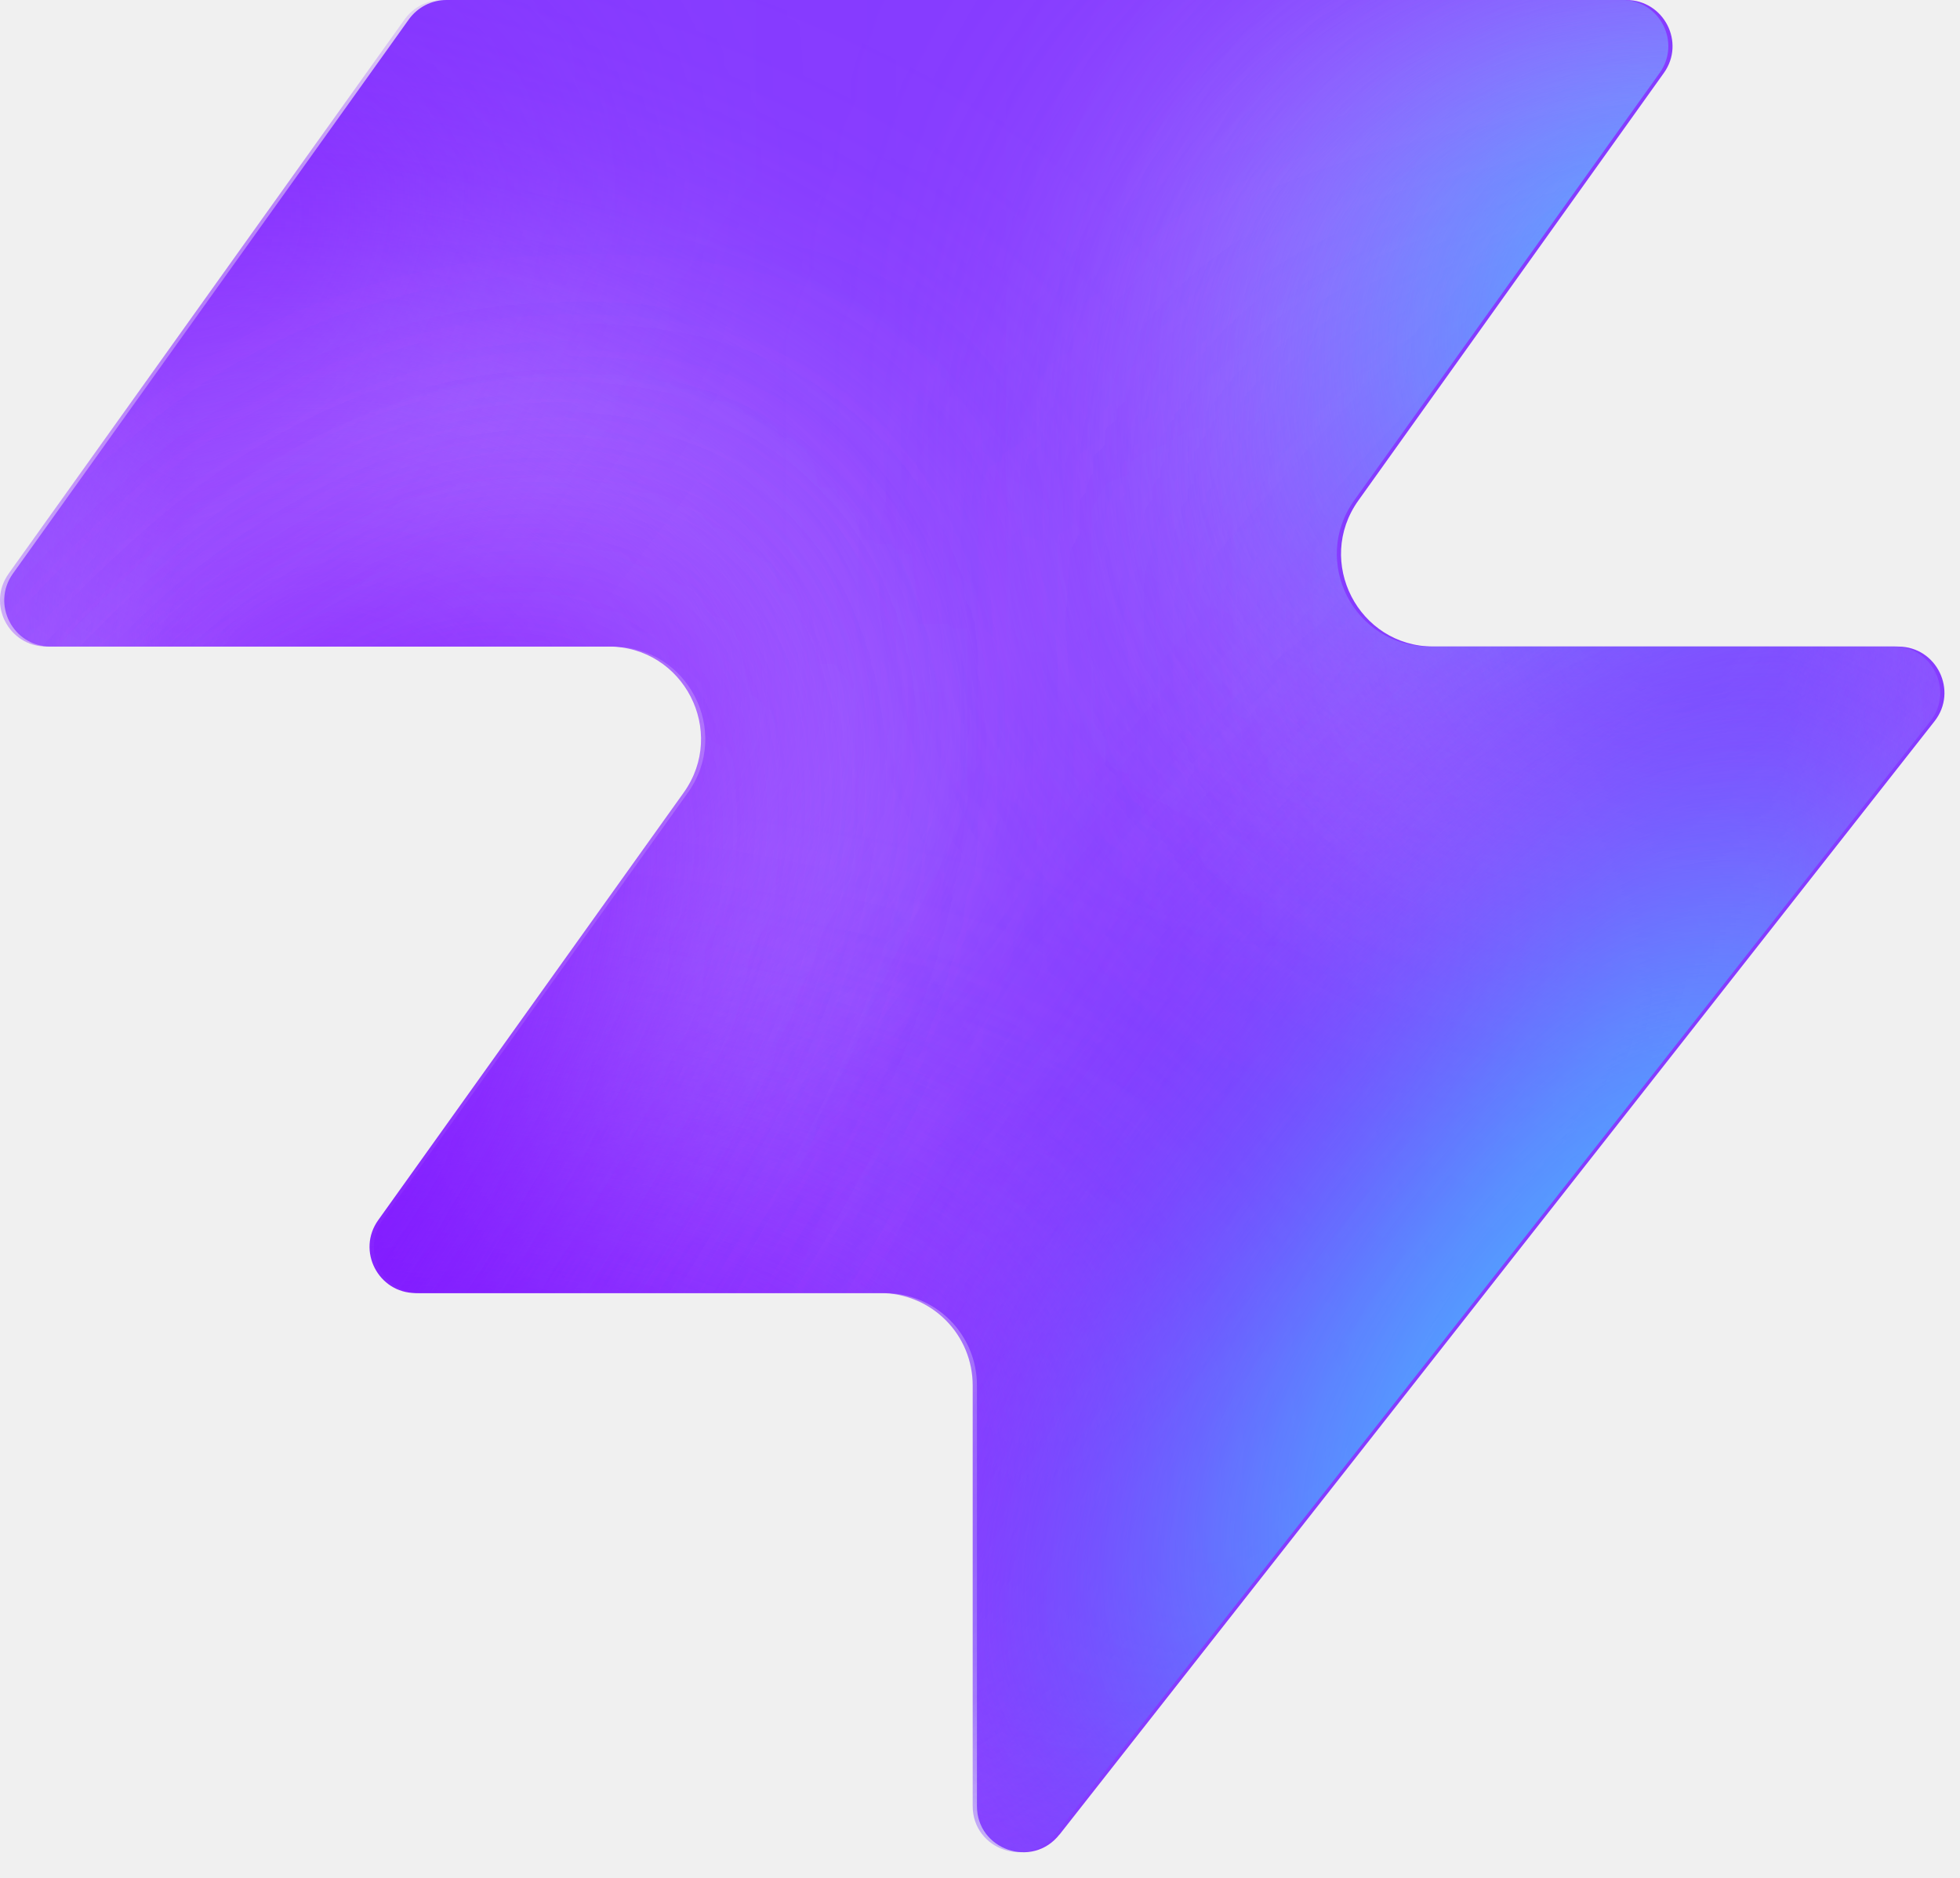
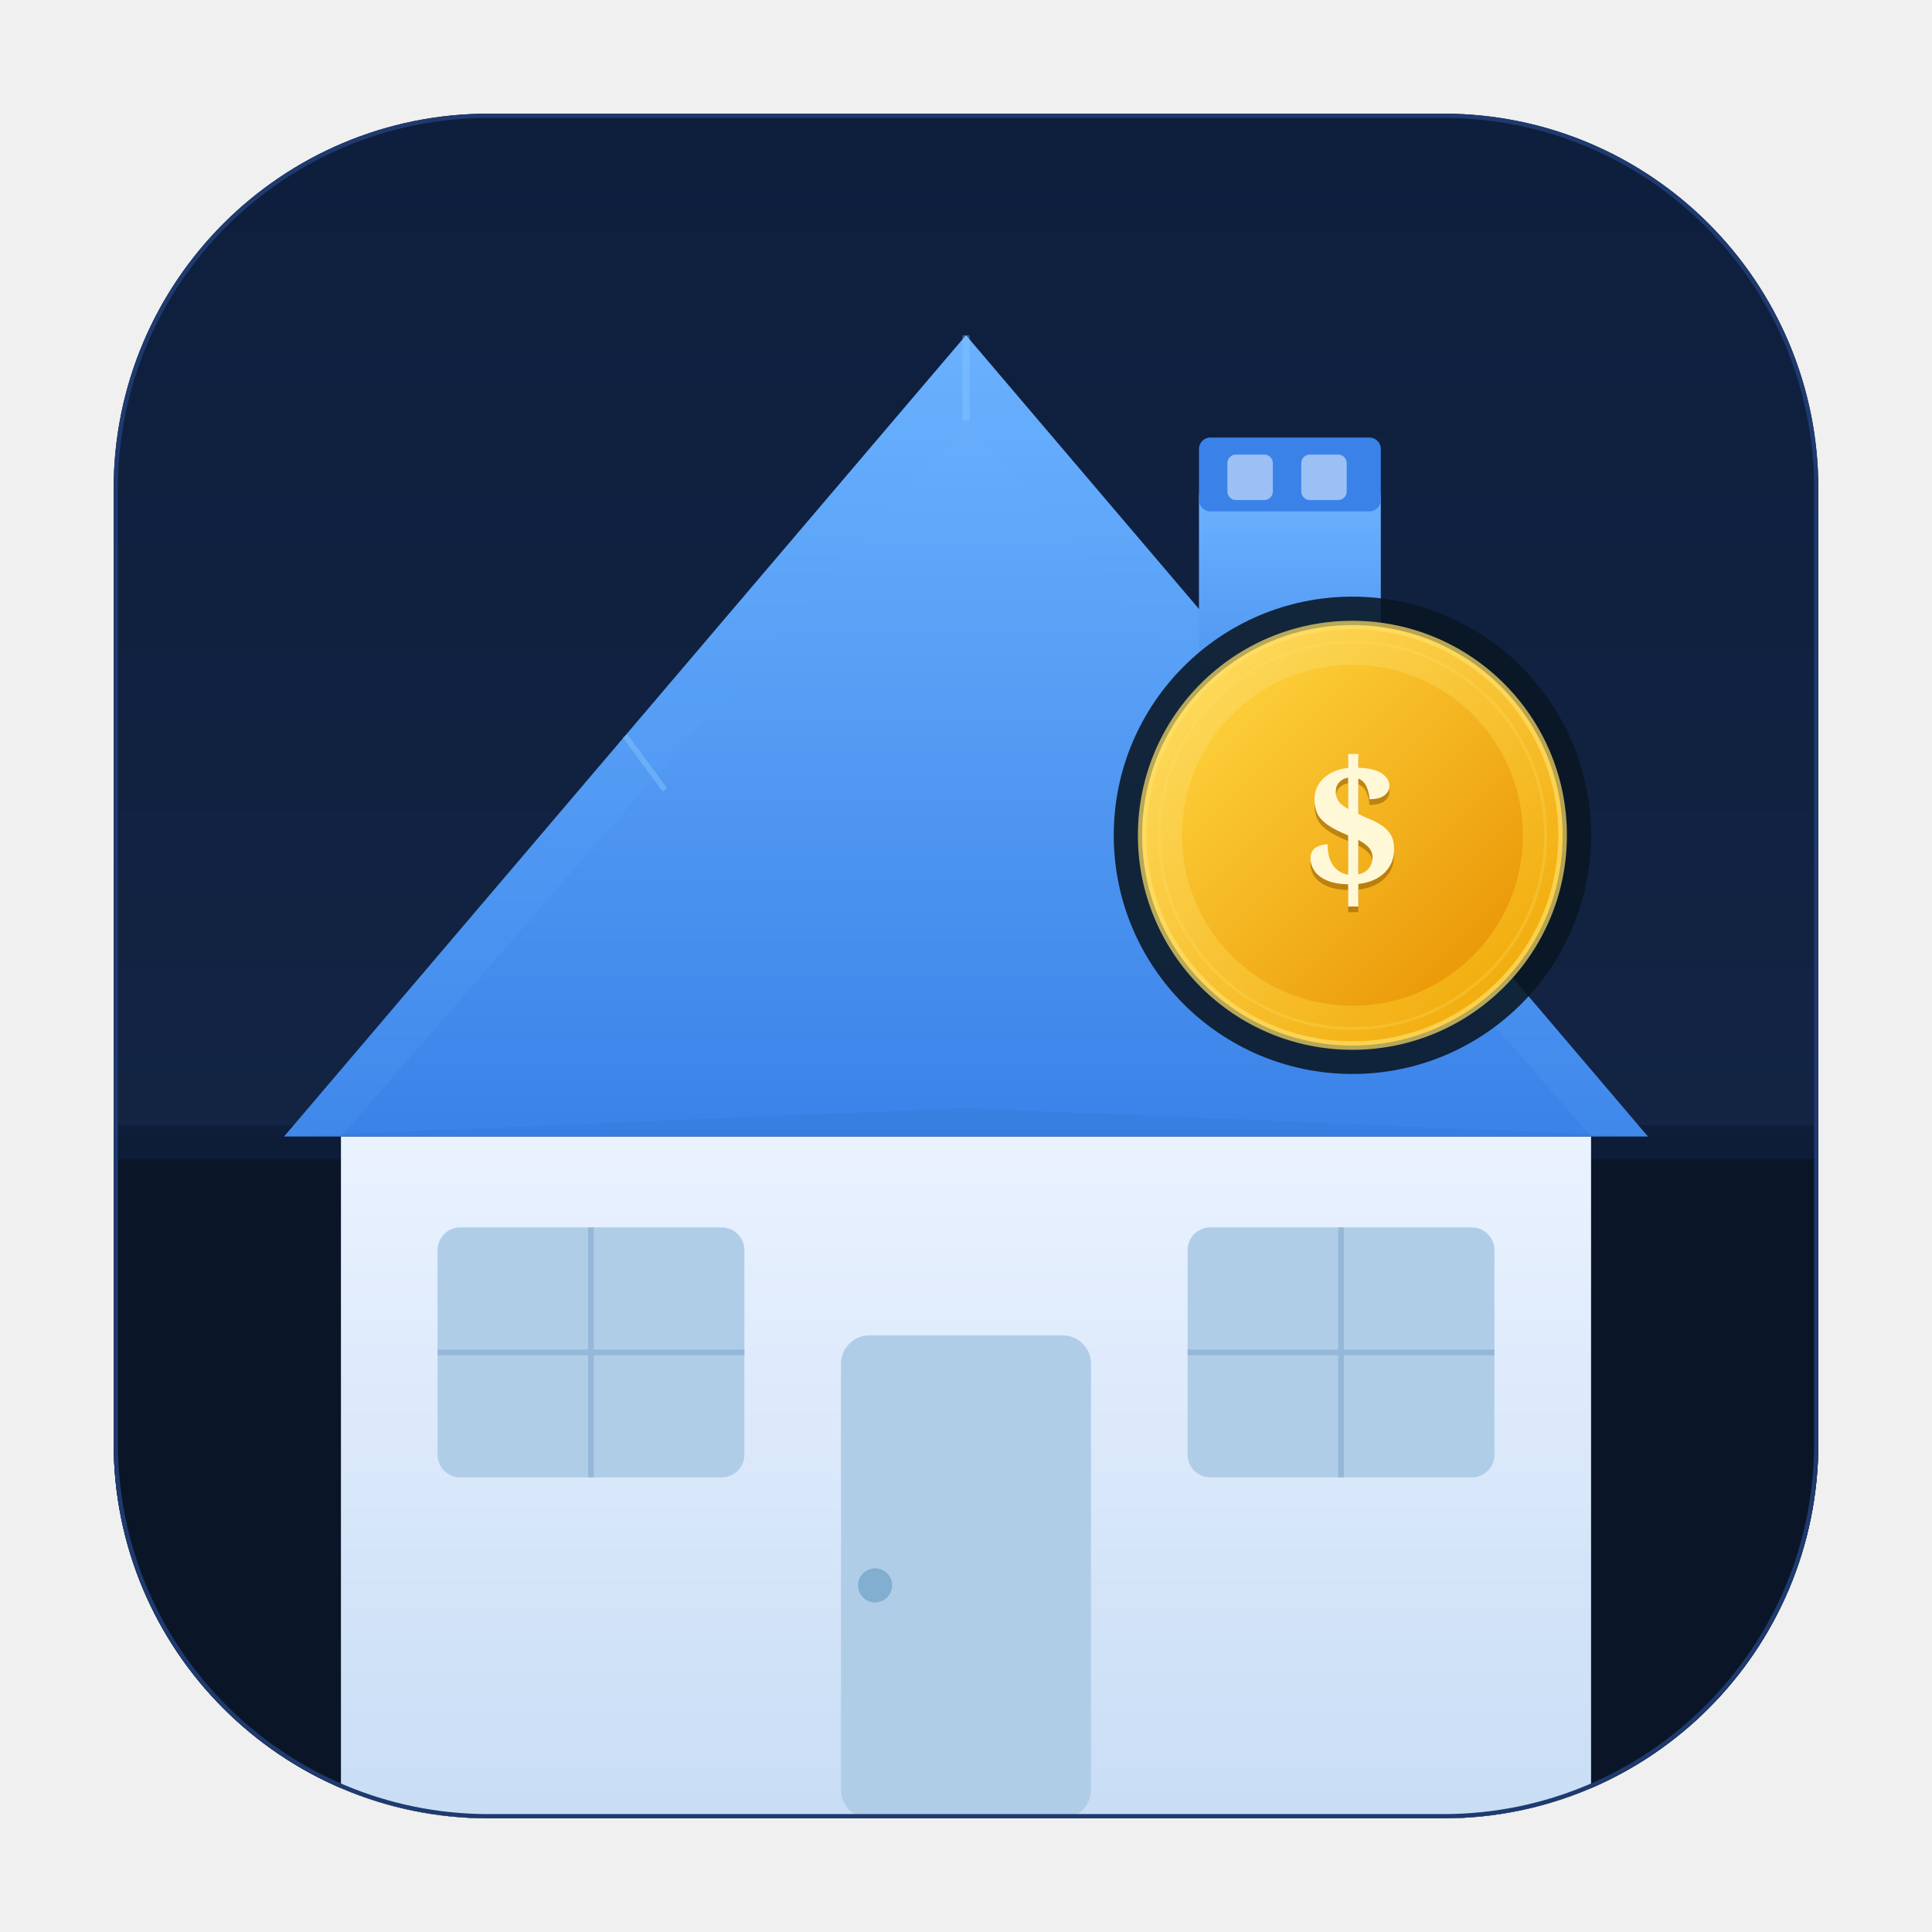
- <svg xmlns="http://www.w3.org/2000/svg" width="48" height="46" fill="none" viewBox="0 0 48 46">
-   <path fill="#863bff" d="M25.946 44.938c-.664.845-2.021.375-2.021-.698V33.937a2.26 2.26 0 0 0-2.262-2.262H10.287c-.92 0-1.456-1.04-.92-1.788l7.48-10.471c1.07-1.497 0-3.578-1.842-3.578H1.237c-.92 0-1.456-1.04-.92-1.788L10.013.474c.214-.297.556-.474.92-.474h28.894c.92 0 1.456 1.04.92 1.788l-7.48 10.471c-1.07 1.498 0 3.579 1.842 3.579h11.377c.943 0 1.473 1.088.89 1.83L25.947 44.94z" style="fill:#863bff;fill:color(display-p3 .525 .23 1);fill-opacity:1" />
-   <mask id="a" width="48" height="46" x="0" y="0" maskUnits="userSpaceOnUse" style="mask-type:alpha">
-     <path fill="#000" d="M25.842 44.938c-.664.844-2.021.375-2.021-.698V33.937a2.26 2.26 0 0 0-2.262-2.262H10.183c-.92 0-1.456-1.04-.92-1.788l7.48-10.471c1.07-1.498 0-3.579-1.842-3.579H1.133c-.92 0-1.456-1.04-.92-1.787L9.91.473c.214-.297.556-.474.92-.474h28.894c.92 0 1.456 1.04.92 1.788l-7.48 10.471c-1.07 1.498 0 3.578 1.842 3.578h11.377c.943 0 1.473 1.088.89 1.832L25.843 44.94z" style="fill:#000;fill-opacity:1" />
-   </mask>
-   <g mask="url(#a)">
-     <g filter="url(#b)">
-       <ellipse cx="5.508" cy="14.704" fill="#ede6ff" rx="5.508" ry="14.704" style="fill:#ede6ff;fill:color(display-p3 .927 .903 1);fill-opacity:1" transform="matrix(.00324 1 1 -.00324 -4.47 31.516)" />
-     </g>
-     <g filter="url(#c)">
-       <ellipse cx="10.399" cy="29.851" fill="#ede6ff" rx="10.399" ry="29.851" style="fill:#ede6ff;fill:color(display-p3 .927 .903 1);fill-opacity:1" transform="matrix(.00324 1 1 -.00324 -39.328 7.883)" />
-     </g>
-     <g filter="url(#d)">
-       <ellipse cx="5.508" cy="30.487" fill="#7e14ff" rx="5.508" ry="30.487" style="fill:#7e14ff;fill:color(display-p3 .492 .077 1);fill-opacity:1" transform="rotate(89.814 -25.913 -14.639)scale(1 -1)" />
-     </g>
-     <g filter="url(#e)">
-       <ellipse cx="5.508" cy="30.599" fill="#7e14ff" rx="5.508" ry="30.599" style="fill:#7e14ff;fill:color(display-p3 .492 .077 1);fill-opacity:1" transform="rotate(89.814 -32.644 -3.334)scale(1 -1)" />
-     </g>
-     <g filter="url(#f)">
-       <ellipse cx="5.508" cy="30.599" fill="#7e14ff" rx="5.508" ry="30.599" style="fill:#7e14ff;fill:color(display-p3 .492 .077 1);fill-opacity:1" transform="matrix(.00324 1 1 -.00324 -34.34 30.47)" />
-     </g>
-     <g filter="url(#g)">
-       <ellipse cx="14.072" cy="22.078" fill="#ede6ff" rx="14.072" ry="22.078" style="fill:#ede6ff;fill:color(display-p3 .927 .903 1);fill-opacity:1" transform="rotate(93.35 24.506 48.493)scale(-1 1)" />
-     </g>
-     <g filter="url(#h)">
-       <ellipse cx="3.47" cy="21.501" fill="#7e14ff" rx="3.47" ry="21.501" style="fill:#7e14ff;fill:color(display-p3 .492 .077 1);fill-opacity:1" transform="rotate(89.009 28.708 47.59)scale(-1 1)" />
-     </g>
-     <g filter="url(#i)">
-       <ellipse cx="3.47" cy="21.501" fill="#7e14ff" rx="3.47" ry="21.501" style="fill:#7e14ff;fill:color(display-p3 .492 .077 1);fill-opacity:1" transform="rotate(89.009 28.708 47.59)scale(-1 1)" />
-     </g>
-     <g filter="url(#j)">
-       <ellipse cx=".387" cy="8.972" fill="#7e14ff" rx="4.407" ry="29.108" style="fill:#7e14ff;fill:color(display-p3 .492 .077 1);fill-opacity:1" transform="rotate(39.51 .387 8.972)" />
-     </g>
-     <g filter="url(#k)">
-       <ellipse cx="47.523" cy="-6.092" fill="#7e14ff" rx="4.407" ry="29.108" style="fill:#7e14ff;fill:color(display-p3 .492 .077 1);fill-opacity:1" transform="rotate(37.892 47.523 -6.092)" />
-     </g>
-     <g filter="url(#l)">
-       <ellipse cx="41.412" cy="6.333" fill="#47bfff" rx="5.971" ry="9.665" style="fill:#47bfff;fill:color(display-p3 .28 .748 1);fill-opacity:1" transform="rotate(37.892 41.412 6.333)" />
-     </g>
-     <g filter="url(#m)">
-       <ellipse cx="-1.879" cy="38.332" fill="#7e14ff" rx="4.407" ry="29.108" style="fill:#7e14ff;fill:color(display-p3 .492 .077 1);fill-opacity:1" transform="rotate(37.892 -1.88 38.332)" />
-     </g>
-     <g filter="url(#n)">
-       <ellipse cx="-1.879" cy="38.332" fill="#7e14ff" rx="4.407" ry="29.108" style="fill:#7e14ff;fill:color(display-p3 .492 .077 1);fill-opacity:1" transform="rotate(37.892 -1.88 38.332)" />
-     </g>
-     <g filter="url(#o)">
-       <ellipse cx="35.651" cy="29.907" fill="#7e14ff" rx="4.407" ry="29.108" style="fill:#7e14ff;fill:color(display-p3 .492 .077 1);fill-opacity:1" transform="rotate(37.892 35.651 29.907)" />
-     </g>
-     <g filter="url(#p)">
-       <ellipse cx="38.418" cy="32.4" fill="#47bfff" rx="5.971" ry="15.297" style="fill:#47bfff;fill:color(display-p3 .28 .748 1);fill-opacity:1" transform="rotate(37.892 38.418 32.4)" />
-     </g>
+ <svg xmlns="http://www.w3.org/2000/svg" width="100%" viewBox="0 0 680 680" role="img" style="">
+   <defs>
+     <linearGradient id="bg" x1="0" y1="0" x2="0" y2="1">
+       <stop offset="0%" stop-color="#0e1e3d" />
+       <stop offset="100%" stop-color="#162848" />
+     </linearGradient>
+     <linearGradient id="roof" x1="0" y1="0" x2="0" y2="1">
+       <stop offset="0%" stop-color="#6db3ff" />
+       <stop offset="100%" stop-color="#3a82e8" />
+     </linearGradient>
+     <linearGradient id="wall" x1="0" y1="0" x2="0" y2="1">
+       <stop offset="0%" stop-color="#eaf2ff" />
+       <stop offset="100%" stop-color="#c8ddf5" />
+     </linearGradient>
+     <linearGradient id="coin" x1="0" y1="0" x2="1" y2="1">
+       <stop offset="0%" stop-color="#ffe066" />
+       <stop offset="100%" stop-color="#f0a500" />
+     </linearGradient>
+     <linearGradient id="coininner" x1="0" y1="0" x2="1" y2="1">
+       <stop offset="0%" stop-color="#ffd740" />
+       <stop offset="100%" stop-color="#e89000" />
+     </linearGradient>
+     <clipPath id="mask">
+       <rect x="40" y="40" width="600" height="600" rx="132" />
+     </clipPath>
+     <mask id="imagine-text-gaps-qol3lk" maskUnits="userSpaceOnUse">
+       <rect x="0" y="0" width="680" height="680" fill="white" />
+       <rect x="451.497" y="255.189" width="49.007" height="76.288" fill="black" rx="2" />
+       <rect x="451.497" y="253.189" width="49.007" height="76.288" fill="black" rx="2" />
+     </mask>
+   </defs>
+   <rect x="40" y="40" width="600" height="600" rx="132" fill="url(#bg)" style="stroke:none;color:rgb(255, 255, 255);stroke-width:1px;stroke-linecap:butt;stroke-linejoin:miter;opacity:1;font-family:&quot;Anthropic Sans&quot;, -apple-system, BlinkMacSystemFont, &quot;Segoe UI&quot;, sans-serif;font-size:16px;font-weight:400;text-anchor:start;dominant-baseline:auto" />
+   <g clip-path="url(#mask)" style="fill:rgb(0, 0, 0);stroke:none;color:rgb(255, 255, 255);stroke-width:1px;stroke-linecap:butt;stroke-linejoin:miter;opacity:1;font-family:&quot;Anthropic Sans&quot;, -apple-system, BlinkMacSystemFont, &quot;Segoe UI&quot;, sans-serif;font-size:16px;font-weight:400;text-anchor:start;dominant-baseline:auto">
+     <rect x="40" y="400" width="600" height="240" fill="#0a1628" style="fill:rgb(10, 22, 40);stroke:none;color:rgb(255, 255, 255);stroke-width:1px;stroke-linecap:butt;stroke-linejoin:miter;opacity:1;font-family:&quot;Anthropic Sans&quot;, -apple-system, BlinkMacSystemFont, &quot;Segoe UI&quot;, sans-serif;font-size:16px;font-weight:400;text-anchor:start;dominant-baseline:auto" />
+     <rect x="40" y="396" width="600" height="12" fill="#0d1d38" opacity="0.9" style="fill:rgb(13, 29, 56);stroke:none;color:rgb(255, 255, 255);stroke-width:1px;stroke-linecap:butt;stroke-linejoin:miter;opacity:0.9;font-family:&quot;Anthropic Sans&quot;, -apple-system, BlinkMacSystemFont, &quot;Segoe UI&quot;, sans-serif;font-size:16px;font-weight:400;text-anchor:start;dominant-baseline:auto" />
+     <rect x="120" y="400" width="440" height="240" fill="url(#wall)" style="stroke:none;color:rgb(255, 255, 255);stroke-width:1px;stroke-linecap:butt;stroke-linejoin:miter;opacity:1;font-family:&quot;Anthropic Sans&quot;, -apple-system, BlinkMacSystemFont, &quot;Segoe UI&quot;, sans-serif;font-size:16px;font-weight:400;text-anchor:start;dominant-baseline:auto" />
+     <rect x="154" y="432" width="108" height="88" rx="8" fill="#b0cde8" style="fill:rgb(176, 205, 232);stroke:none;color:rgb(255, 255, 255);stroke-width:1px;stroke-linecap:butt;stroke-linejoin:miter;opacity:1;font-family:&quot;Anthropic Sans&quot;, -apple-system, BlinkMacSystemFont, &quot;Segoe UI&quot;, sans-serif;font-size:16px;font-weight:400;text-anchor:start;dominant-baseline:auto" />
+     <line x1="208" y1="432" x2="208" y2="520" stroke="#96b8d8" stroke-width="2" style="fill:rgb(0, 0, 0);stroke:rgb(150, 184, 216);color:rgb(255, 255, 255);stroke-width:2px;stroke-linecap:butt;stroke-linejoin:miter;opacity:1;font-family:&quot;Anthropic Sans&quot;, -apple-system, BlinkMacSystemFont, &quot;Segoe UI&quot;, sans-serif;font-size:16px;font-weight:400;text-anchor:start;dominant-baseline:auto" />
+     <line x1="154" y1="476" x2="262" y2="476" stroke="#96b8d8" stroke-width="2" style="fill:rgb(0, 0, 0);stroke:rgb(150, 184, 216);color:rgb(255, 255, 255);stroke-width:2px;stroke-linecap:butt;stroke-linejoin:miter;opacity:1;font-family:&quot;Anthropic Sans&quot;, -apple-system, BlinkMacSystemFont, &quot;Segoe UI&quot;, sans-serif;font-size:16px;font-weight:400;text-anchor:start;dominant-baseline:auto" />
+     <rect x="418" y="432" width="108" height="88" rx="8" fill="#b0cde8" style="fill:rgb(176, 205, 232);stroke:none;color:rgb(255, 255, 255);stroke-width:1px;stroke-linecap:butt;stroke-linejoin:miter;opacity:1;font-family:&quot;Anthropic Sans&quot;, -apple-system, BlinkMacSystemFont, &quot;Segoe UI&quot;, sans-serif;font-size:16px;font-weight:400;text-anchor:start;dominant-baseline:auto" />
+     <line x1="472" y1="432" x2="472" y2="520" stroke="#96b8d8" stroke-width="2" style="fill:rgb(0, 0, 0);stroke:rgb(150, 184, 216);color:rgb(255, 255, 255);stroke-width:2px;stroke-linecap:butt;stroke-linejoin:miter;opacity:1;font-family:&quot;Anthropic Sans&quot;, -apple-system, BlinkMacSystemFont, &quot;Segoe UI&quot;, sans-serif;font-size:16px;font-weight:400;text-anchor:start;dominant-baseline:auto" />
+     <line x1="418" y1="476" x2="526" y2="476" stroke="#96b8d8" stroke-width="2" style="fill:rgb(0, 0, 0);stroke:rgb(150, 184, 216);color:rgb(255, 255, 255);stroke-width:2px;stroke-linecap:butt;stroke-linejoin:miter;opacity:1;font-family:&quot;Anthropic Sans&quot;, -apple-system, BlinkMacSystemFont, &quot;Segoe UI&quot;, sans-serif;font-size:16px;font-weight:400;text-anchor:start;dominant-baseline:auto" />
+     <rect x="296" y="470" width="88" height="170" rx="10" fill="#b0cde8" style="fill:rgb(176, 205, 232);stroke:none;color:rgb(255, 255, 255);stroke-width:1px;stroke-linecap:butt;stroke-linejoin:miter;opacity:1;font-family:&quot;Anthropic Sans&quot;, -apple-system, BlinkMacSystemFont, &quot;Segoe UI&quot;, sans-serif;font-size:16px;font-weight:400;text-anchor:start;dominant-baseline:auto" />
+     <circle cx="308" cy="558" r="6" fill="#82aed0" style="fill:rgb(130, 174, 208);stroke:none;color:rgb(255, 255, 255);stroke-width:1px;stroke-linecap:butt;stroke-linejoin:miter;opacity:1;font-family:&quot;Anthropic Sans&quot;, -apple-system, BlinkMacSystemFont, &quot;Segoe UI&quot;, sans-serif;font-size:16px;font-weight:400;text-anchor:start;dominant-baseline:auto" />
+     <polygon points="340,118 100,400 580,400" fill="url(#roof)" style="stroke:none;color:rgb(255, 255, 255);stroke-width:1px;stroke-linecap:butt;stroke-linejoin:miter;opacity:1;font-family:&quot;Anthropic Sans&quot;, -apple-system, BlinkMacSystemFont, &quot;Segoe UI&quot;, sans-serif;font-size:16px;font-weight:400;text-anchor:start;dominant-baseline:auto" />
+     <polygon points="340,118 100,400 120,400 340,148 560,400 580,400" fill="#5aa5f8" opacity="0.18" style="fill:rgb(90, 165, 248);stroke:none;color:rgb(255, 255, 255);stroke-width:1px;stroke-linecap:butt;stroke-linejoin:miter;opacity:0.18;font-family:&quot;Anthropic Sans&quot;, -apple-system, BlinkMacSystemFont, &quot;Segoe UI&quot;, sans-serif;font-size:16px;font-weight:400;text-anchor:start;dominant-baseline:auto" />
+     <line x1="220" y1="259" x2="234" y2="278" stroke="#8ecbff" stroke-width="2" opacity="0.4" style="fill:rgb(0, 0, 0);stroke:rgb(142, 203, 255);color:rgb(255, 255, 255);stroke-width:2px;stroke-linecap:butt;stroke-linejoin:miter;opacity:0.4;font-family:&quot;Anthropic Sans&quot;, -apple-system, BlinkMacSystemFont, &quot;Segoe UI&quot;, sans-serif;font-size:16px;font-weight:400;text-anchor:start;dominant-baseline:auto" />
+     <line x1="460" y1="259" x2="446" y2="278" stroke="#8ecbff" stroke-width="2" opacity="0.4" mask="url(#imagine-text-gaps-qol3lk)" style="fill:rgb(0, 0, 0);stroke:rgb(142, 203, 255);color:rgb(255, 255, 255);stroke-width:2px;stroke-linecap:butt;stroke-linejoin:miter;opacity:0.4;font-family:&quot;Anthropic Sans&quot;, -apple-system, BlinkMacSystemFont, &quot;Segoe UI&quot;, sans-serif;font-size:16px;font-weight:400;text-anchor:start;dominant-baseline:auto" />
+     <line x1="340" y1="118" x2="340" y2="148" stroke="#8ecbff" stroke-width="2.5" opacity="0.35" style="fill:rgb(0, 0, 0);stroke:rgb(142, 203, 255);color:rgb(255, 255, 255);stroke-width:2.5px;stroke-linecap:butt;stroke-linejoin:miter;opacity:0.35;font-family:&quot;Anthropic Sans&quot;, -apple-system, BlinkMacSystemFont, &quot;Segoe UI&quot;, sans-serif;font-size:16px;font-weight:400;text-anchor:start;dominant-baseline:auto" />
+     <rect x="422" y="170" width="64" height="114" rx="5" fill="url(#roof)" style="stroke:none;color:rgb(255, 255, 255);stroke-width:1px;stroke-linecap:butt;stroke-linejoin:miter;opacity:1;font-family:&quot;Anthropic Sans&quot;, -apple-system, BlinkMacSystemFont, &quot;Segoe UI&quot;, sans-serif;font-size:16px;font-weight:400;text-anchor:start;dominant-baseline:auto" />
+     <rect x="422" y="154" width="64" height="26" rx="4" fill="#3a82e8" style="fill:rgb(58, 130, 232);stroke:none;color:rgb(255, 255, 255);stroke-width:1px;stroke-linecap:butt;stroke-linejoin:miter;opacity:1;font-family:&quot;Anthropic Sans&quot;, -apple-system, BlinkMacSystemFont, &quot;Segoe UI&quot;, sans-serif;font-size:16px;font-weight:400;text-anchor:start;dominant-baseline:auto" />
+     <rect x="432" y="160" width="16" height="16" rx="3" fill="#eaf2ff" opacity="0.55" style="fill:rgb(234, 242, 255);stroke:none;color:rgb(255, 255, 255);stroke-width:1px;stroke-linecap:butt;stroke-linejoin:miter;opacity:0.55;font-family:&quot;Anthropic Sans&quot;, -apple-system, BlinkMacSystemFont, &quot;Segoe UI&quot;, sans-serif;font-size:16px;font-weight:400;text-anchor:start;dominant-baseline:auto" />
+     <rect x="458" y="160" width="16" height="16" rx="3" fill="#eaf2ff" opacity="0.55" style="fill:rgb(234, 242, 255);stroke:none;color:rgb(255, 255, 255);stroke-width:1px;stroke-linecap:butt;stroke-linejoin:miter;opacity:0.55;font-family:&quot;Anthropic Sans&quot;, -apple-system, BlinkMacSystemFont, &quot;Segoe UI&quot;, sans-serif;font-size:16px;font-weight:400;text-anchor:start;dominant-baseline:auto" />
+     <polygon points="100,400 340,400 340,390" fill="#2e6cc7" opacity="0.2" style="fill:rgb(46, 108, 199);stroke:none;color:rgb(255, 255, 255);stroke-width:1px;stroke-linecap:butt;stroke-linejoin:miter;opacity:0.2;font-family:&quot;Anthropic Sans&quot;, -apple-system, BlinkMacSystemFont, &quot;Segoe UI&quot;, sans-serif;font-size:16px;font-weight:400;text-anchor:start;dominant-baseline:auto" />
+     <polygon points="340,400 580,400 340,390" fill="#2e6cc7" opacity="0.2" style="fill:rgb(46, 108, 199);stroke:none;color:rgb(255, 255, 255);stroke-width:1px;stroke-linecap:butt;stroke-linejoin:miter;opacity:0.2;font-family:&quot;Anthropic Sans&quot;, -apple-system, BlinkMacSystemFont, &quot;Segoe UI&quot;, sans-serif;font-size:16px;font-weight:400;text-anchor:start;dominant-baseline:auto" />
+     <circle cx="476" cy="294" r="84" fill="#091522" opacity="0.88" style="fill:rgb(9, 21, 34);stroke:none;color:rgb(255, 255, 255);stroke-width:1px;stroke-linecap:butt;stroke-linejoin:miter;opacity:0.88;font-family:&quot;Anthropic Sans&quot;, -apple-system, BlinkMacSystemFont, &quot;Segoe UI&quot;, sans-serif;font-size:16px;font-weight:400;text-anchor:start;dominant-baseline:auto" />
+     <circle cx="476" cy="294" r="74" fill="url(#coin)" style="stroke:none;color:rgb(255, 255, 255);stroke-width:1px;stroke-linecap:butt;stroke-linejoin:miter;opacity:1;font-family:&quot;Anthropic Sans&quot;, -apple-system, BlinkMacSystemFont, &quot;Segoe UI&quot;, sans-serif;font-size:16px;font-weight:400;text-anchor:start;dominant-baseline:auto" />
+     <circle cx="476" cy="294" r="60" fill="url(#coininner)" style="stroke:none;color:rgb(255, 255, 255);stroke-width:1px;stroke-linecap:butt;stroke-linejoin:miter;opacity:1;font-family:&quot;Anthropic Sans&quot;, -apple-system, BlinkMacSystemFont, &quot;Segoe UI&quot;, sans-serif;font-size:16px;font-weight:400;text-anchor:start;dominant-baseline:auto" />
+     <circle cx="476" cy="294" r="74" fill="none" stroke="#ffe066" stroke-width="3" opacity="0.7" style="fill:none;stroke:rgb(255, 224, 102);color:rgb(255, 255, 255);stroke-width:3px;stroke-linecap:butt;stroke-linejoin:miter;opacity:0.7;font-family:&quot;Anthropic Sans&quot;, -apple-system, BlinkMacSystemFont, &quot;Segoe UI&quot;, sans-serif;font-size:16px;font-weight:400;text-anchor:start;dominant-baseline:auto" />
+     <circle cx="476" cy="294" r="68" fill="none" stroke="#ffe066" stroke-width="1" opacity="0.25" style="fill:none;stroke:rgb(255, 224, 102);color:rgb(255, 255, 255);stroke-width:1px;stroke-linecap:butt;stroke-linejoin:miter;opacity:0.25;font-family:&quot;Anthropic Sans&quot;, -apple-system, BlinkMacSystemFont, &quot;Segoe UI&quot;, sans-serif;font-size:16px;font-weight:400;text-anchor:start;dominant-baseline:auto" />
+     <text x="476" y="316" text-anchor="middle" font-family="Georgia,serif" font-weight="900" font-size="64" fill="#7a4800" opacity="0.45" style="fill:rgb(122, 72, 0);stroke:none;color:rgb(255, 255, 255);stroke-width:1px;stroke-linecap:butt;stroke-linejoin:miter;opacity:0.45;font-family:Georgia, serif;font-size:64px;font-weight:900;text-anchor:middle;dominant-baseline:auto">$</text>
+     <text x="476" y="314" text-anchor="middle" font-family="Georgia,serif" font-weight="900" font-size="64" fill="#fff8d6" style="fill:rgb(255, 248, 214);stroke:none;color:rgb(255, 255, 255);stroke-width:1px;stroke-linecap:butt;stroke-linejoin:miter;opacity:1;font-family:Georgia, serif;font-size:64px;font-weight:900;text-anchor:middle;dominant-baseline:auto">$</text>
+     <rect x="40" y="40" width="600" height="600" rx="132" fill="none" stroke="#1e3a6e" stroke-width="3" style="fill:none;stroke:rgb(30, 58, 110);color:rgb(255, 255, 255);stroke-width:3px;stroke-linecap:butt;stroke-linejoin:miter;opacity:1;font-family:&quot;Anthropic Sans&quot;, -apple-system, BlinkMacSystemFont, &quot;Segoe UI&quot;, sans-serif;font-size:16px;font-weight:400;text-anchor:start;dominant-baseline:auto" />
  </g>
-   <defs>
-     <filter id="b" width="60.045" height="41.654" x="-19.77" y="16.149" color-interpolation-filters="sRGB" filterUnits="userSpaceOnUse">
-       <feFlood flood-opacity="0" result="BackgroundImageFix" />
-       <feBlend in="SourceGraphic" in2="BackgroundImageFix" result="shape" />
-       <feGaussianBlur result="effect1_foregroundBlur_2002_17158" stdDeviation="7.659" />
-     </filter>
-     <filter id="c" width="90.34" height="51.437" x="-54.613" y="-7.533" color-interpolation-filters="sRGB" filterUnits="userSpaceOnUse">
-       <feFlood flood-opacity="0" result="BackgroundImageFix" />
-       <feBlend in="SourceGraphic" in2="BackgroundImageFix" result="shape" />
-       <feGaussianBlur result="effect1_foregroundBlur_2002_17158" stdDeviation="7.659" />
-     </filter>
-     <filter id="d" width="79.355" height="29.4" x="-49.64" y="2.03" color-interpolation-filters="sRGB" filterUnits="userSpaceOnUse">
-       <feFlood flood-opacity="0" result="BackgroundImageFix" />
-       <feBlend in="SourceGraphic" in2="BackgroundImageFix" result="shape" />
-       <feGaussianBlur result="effect1_foregroundBlur_2002_17158" stdDeviation="4.596" />
-     </filter>
-     <filter id="e" width="79.579" height="29.4" x="-45.045" y="20.029" color-interpolation-filters="sRGB" filterUnits="userSpaceOnUse">
-       <feFlood flood-opacity="0" result="BackgroundImageFix" />
-       <feBlend in="SourceGraphic" in2="BackgroundImageFix" result="shape" />
-       <feGaussianBlur result="effect1_foregroundBlur_2002_17158" stdDeviation="4.596" />
-     </filter>
-     <filter id="f" width="79.579" height="29.4" x="-43.513" y="21.178" color-interpolation-filters="sRGB" filterUnits="userSpaceOnUse">
-       <feFlood flood-opacity="0" result="BackgroundImageFix" />
-       <feBlend in="SourceGraphic" in2="BackgroundImageFix" result="shape" />
-       <feGaussianBlur result="effect1_foregroundBlur_2002_17158" stdDeviation="4.596" />
-     </filter>
-     <filter id="g" width="74.749" height="58.852" x="15.756" y="-17.901" color-interpolation-filters="sRGB" filterUnits="userSpaceOnUse">
-       <feFlood flood-opacity="0" result="BackgroundImageFix" />
-       <feBlend in="SourceGraphic" in2="BackgroundImageFix" result="shape" />
-       <feGaussianBlur result="effect1_foregroundBlur_2002_17158" stdDeviation="7.659" />
-     </filter>
-     <filter id="h" width="61.377" height="25.362" x="23.548" y="2.284" color-interpolation-filters="sRGB" filterUnits="userSpaceOnUse">
-       <feFlood flood-opacity="0" result="BackgroundImageFix" />
-       <feBlend in="SourceGraphic" in2="BackgroundImageFix" result="shape" />
-       <feGaussianBlur result="effect1_foregroundBlur_2002_17158" stdDeviation="4.596" />
-     </filter>
-     <filter id="i" width="61.377" height="25.362" x="23.548" y="2.284" color-interpolation-filters="sRGB" filterUnits="userSpaceOnUse">
-       <feFlood flood-opacity="0" result="BackgroundImageFix" />
-       <feBlend in="SourceGraphic" in2="BackgroundImageFix" result="shape" />
-       <feGaussianBlur result="effect1_foregroundBlur_2002_17158" stdDeviation="4.596" />
-     </filter>
-     <filter id="j" width="56.045" height="63.649" x="-27.636" y="-22.853" color-interpolation-filters="sRGB" filterUnits="userSpaceOnUse">
-       <feFlood flood-opacity="0" result="BackgroundImageFix" />
-       <feBlend in="SourceGraphic" in2="BackgroundImageFix" result="shape" />
-       <feGaussianBlur result="effect1_foregroundBlur_2002_17158" stdDeviation="4.596" />
-     </filter>
-     <filter id="k" width="54.814" height="64.646" x="20.116" y="-38.415" color-interpolation-filters="sRGB" filterUnits="userSpaceOnUse">
-       <feFlood flood-opacity="0" result="BackgroundImageFix" />
-       <feBlend in="SourceGraphic" in2="BackgroundImageFix" result="shape" />
-       <feGaussianBlur result="effect1_foregroundBlur_2002_17158" stdDeviation="4.596" />
-     </filter>
-     <filter id="l" width="33.541" height="35.313" x="24.641" y="-11.323" color-interpolation-filters="sRGB" filterUnits="userSpaceOnUse">
-       <feFlood flood-opacity="0" result="BackgroundImageFix" />
-       <feBlend in="SourceGraphic" in2="BackgroundImageFix" result="shape" />
-       <feGaussianBlur result="effect1_foregroundBlur_2002_17158" stdDeviation="4.596" />
-     </filter>
-     <filter id="m" width="54.814" height="64.646" x="-29.286" y="6.009" color-interpolation-filters="sRGB" filterUnits="userSpaceOnUse">
-       <feFlood flood-opacity="0" result="BackgroundImageFix" />
-       <feBlend in="SourceGraphic" in2="BackgroundImageFix" result="shape" />
-       <feGaussianBlur result="effect1_foregroundBlur_2002_17158" stdDeviation="4.596" />
-     </filter>
-     <filter id="n" width="54.814" height="64.646" x="-29.286" y="6.009" color-interpolation-filters="sRGB" filterUnits="userSpaceOnUse">
-       <feFlood flood-opacity="0" result="BackgroundImageFix" />
-       <feBlend in="SourceGraphic" in2="BackgroundImageFix" result="shape" />
-       <feGaussianBlur result="effect1_foregroundBlur_2002_17158" stdDeviation="4.596" />
-     </filter>
-     <filter id="o" width="54.814" height="64.646" x="8.244" y="-2.416" color-interpolation-filters="sRGB" filterUnits="userSpaceOnUse">
-       <feFlood flood-opacity="0" result="BackgroundImageFix" />
-       <feBlend in="SourceGraphic" in2="BackgroundImageFix" result="shape" />
-       <feGaussianBlur result="effect1_foregroundBlur_2002_17158" stdDeviation="4.596" />
-     </filter>
-     <filter id="p" width="39.409" height="43.623" x="18.713" y="10.588" color-interpolation-filters="sRGB" filterUnits="userSpaceOnUse">
-       <feFlood flood-opacity="0" result="BackgroundImageFix" />
-       <feBlend in="SourceGraphic" in2="BackgroundImageFix" result="shape" />
-       <feGaussianBlur result="effect1_foregroundBlur_2002_17158" stdDeviation="4.596" />
-     </filter>
-   </defs>
</svg>
